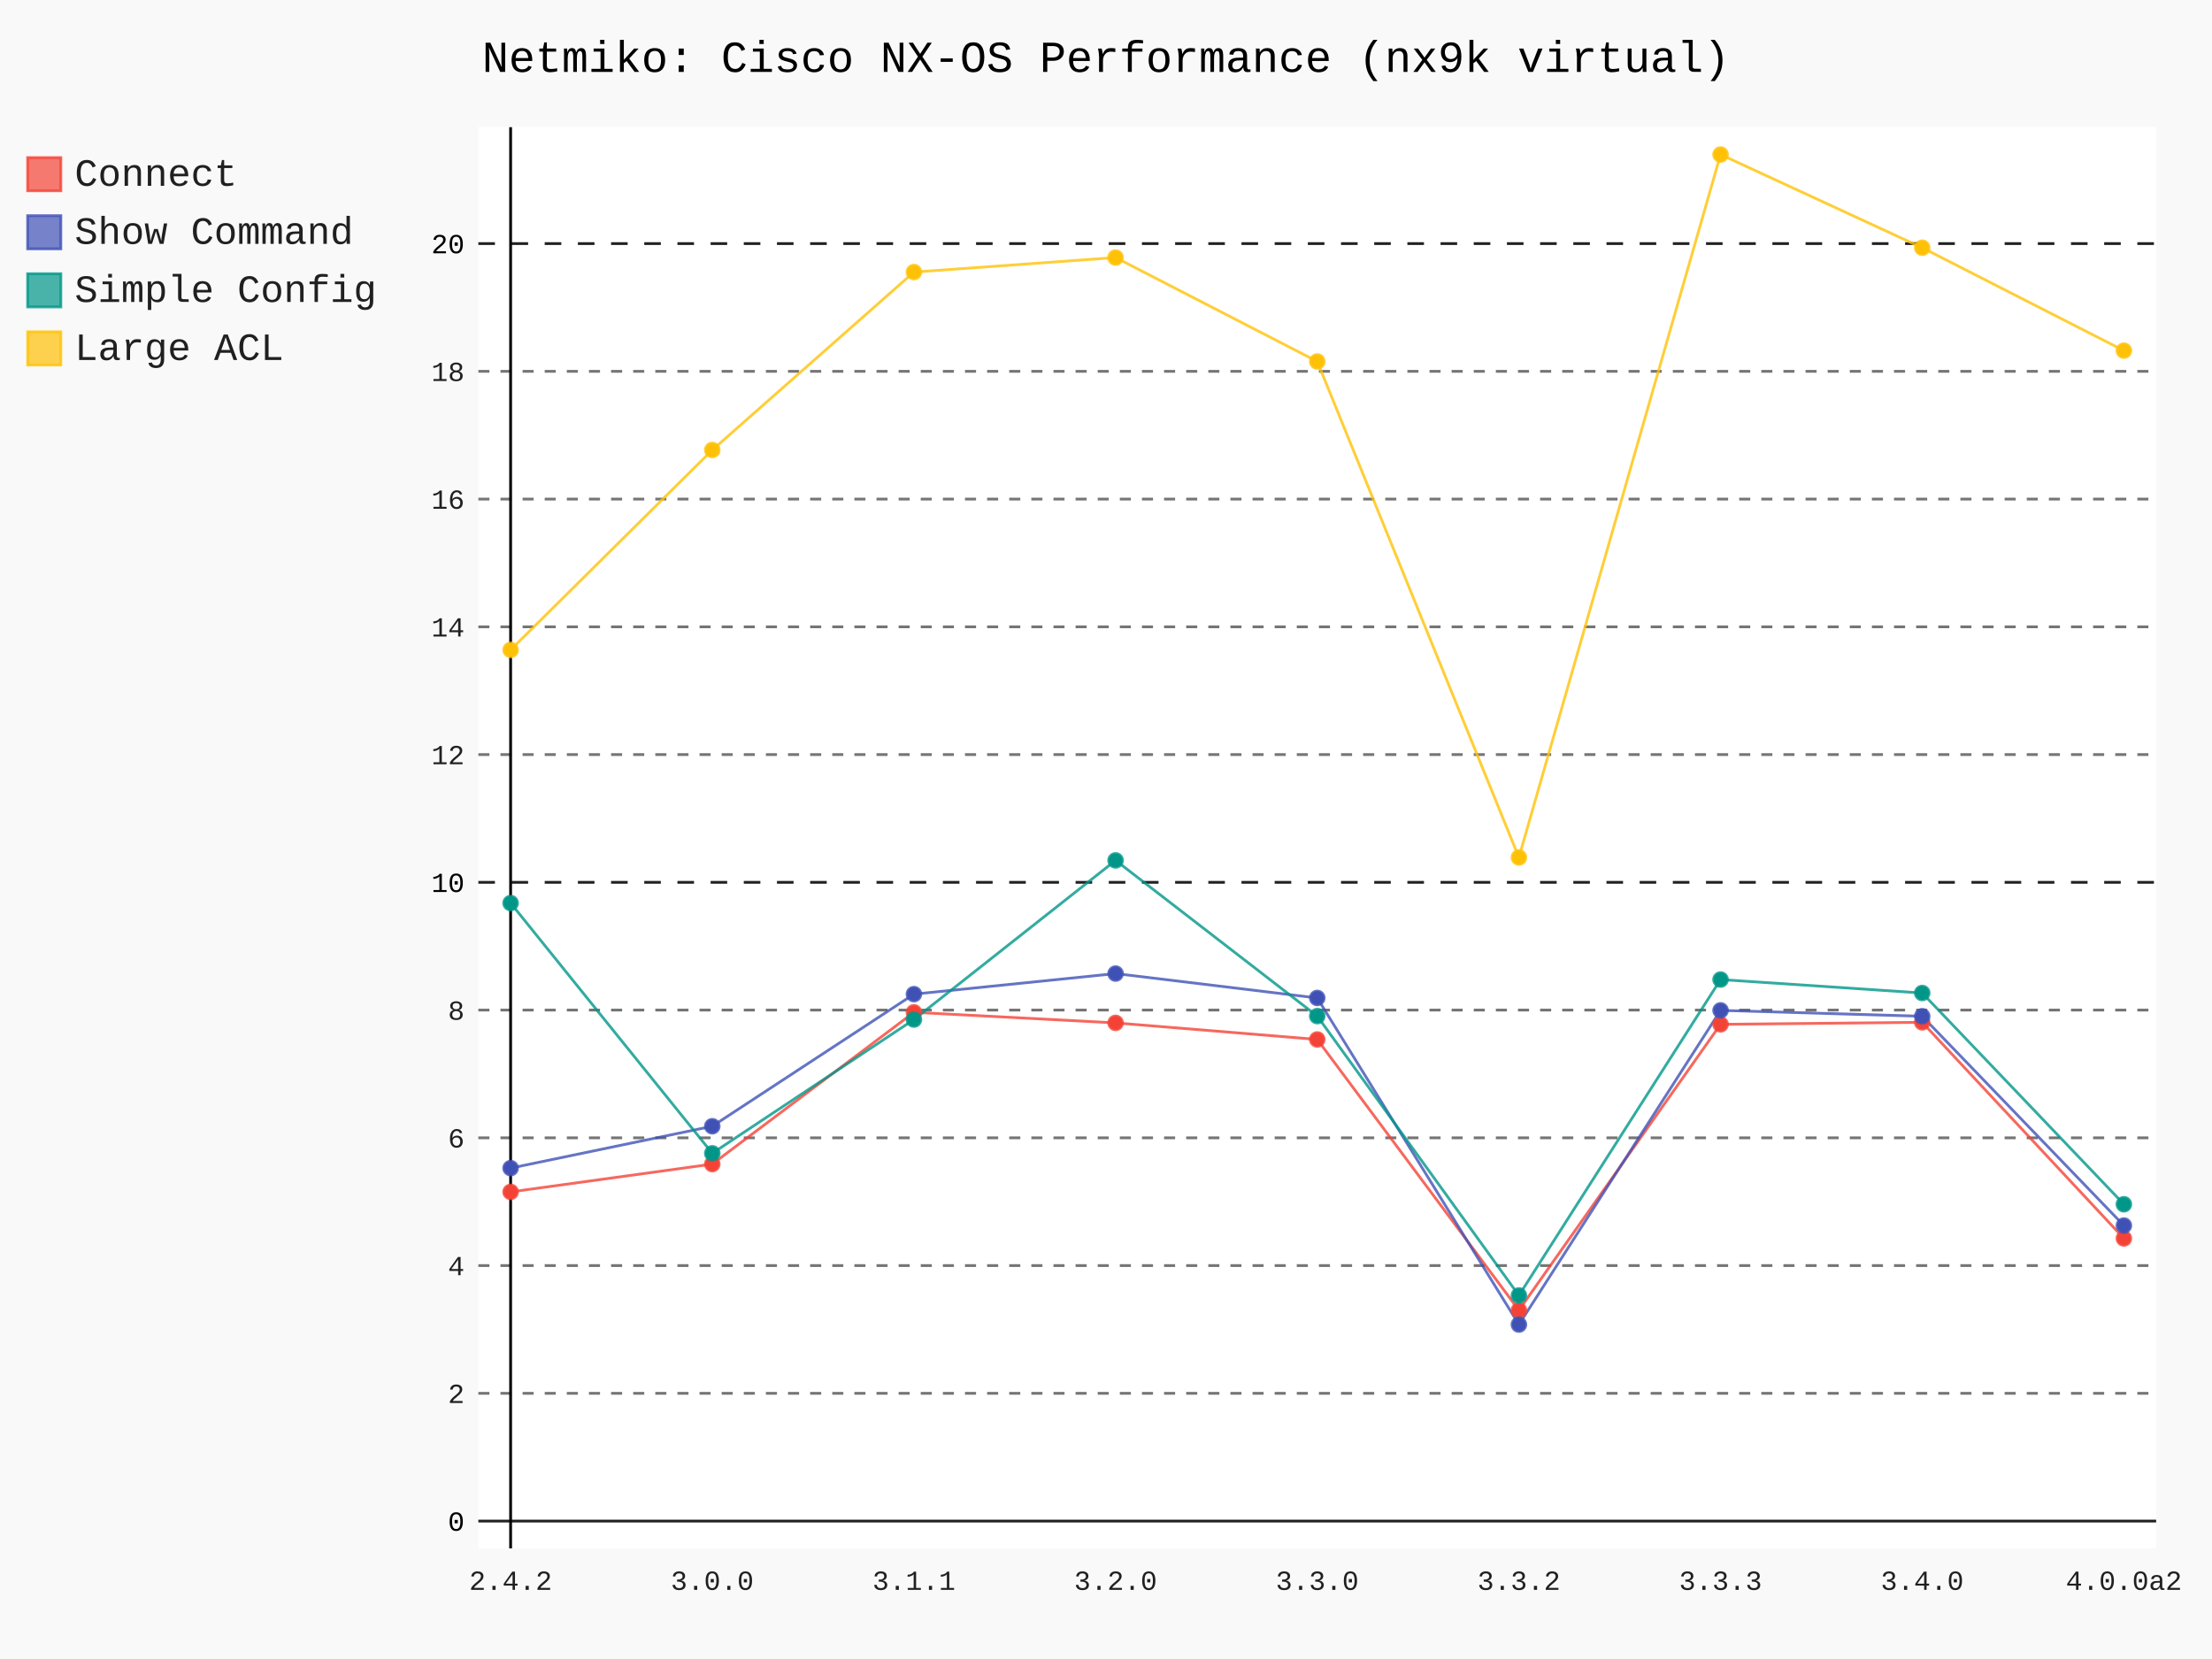
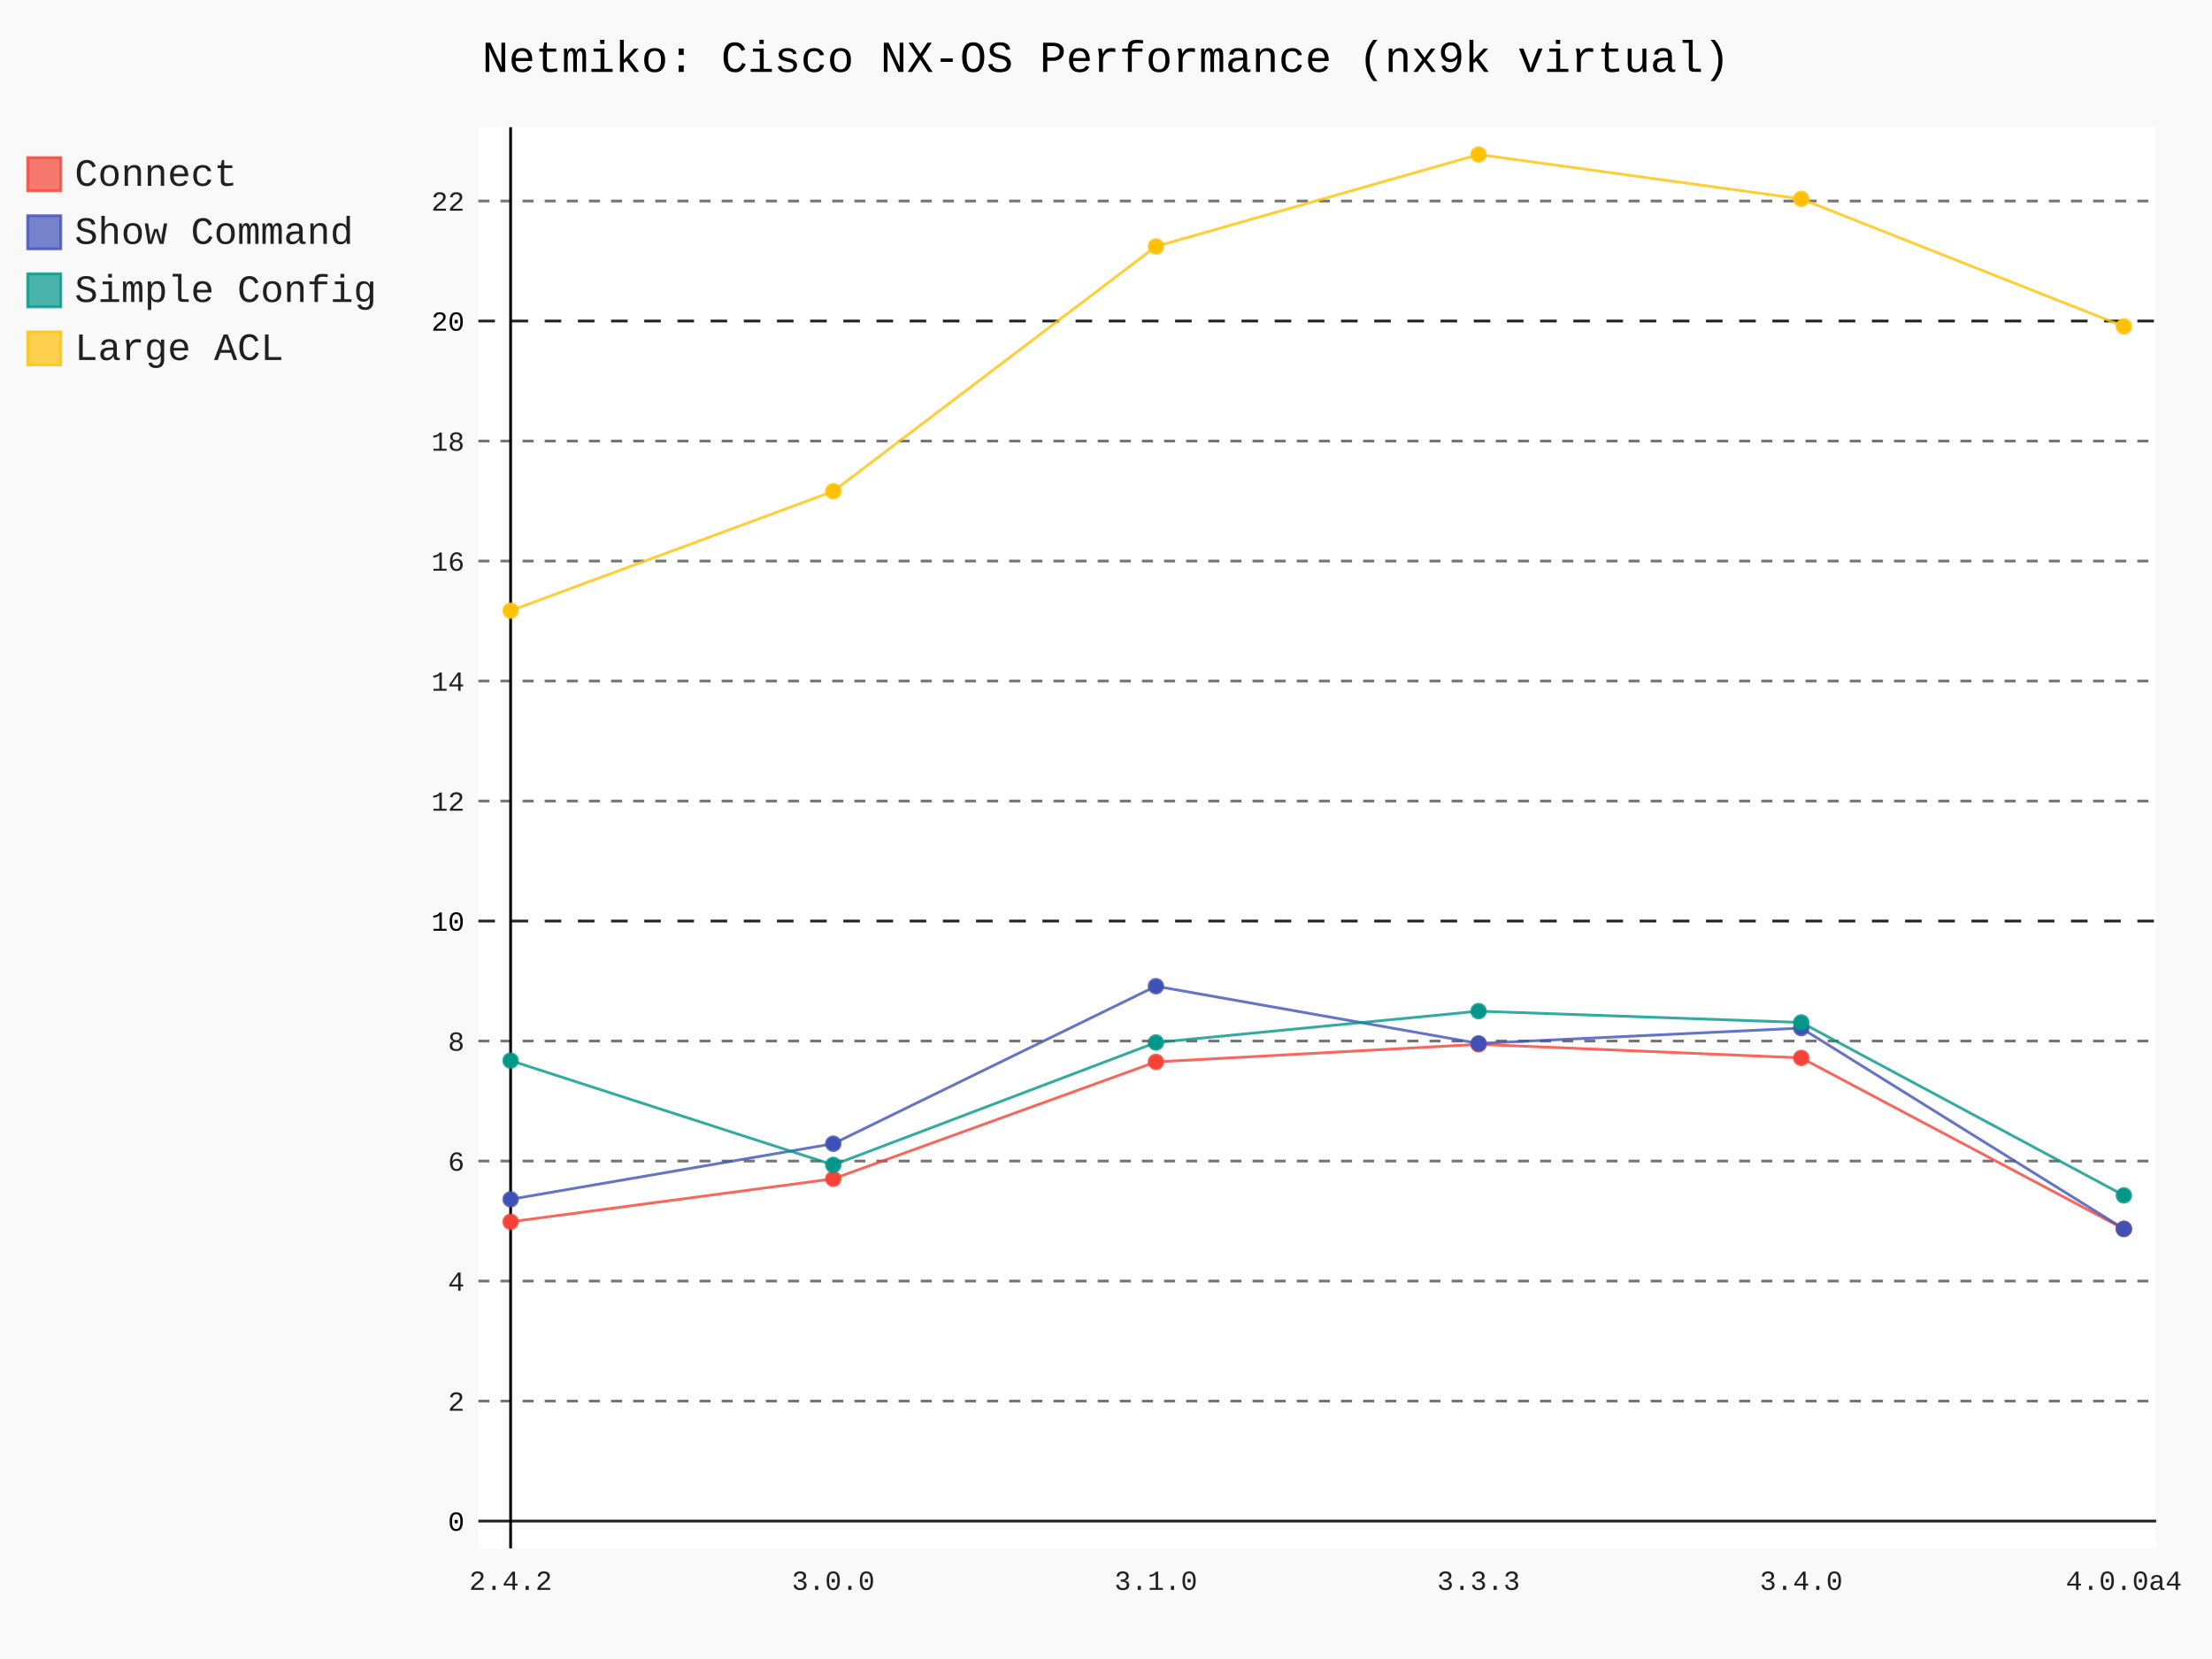
- <svg xmlns="http://www.w3.org/2000/svg" class="pygal-chart" id="chart-599f0dd5-e25a-4984-8b71-1cd9f41c0959" viewBox="0 0 800 600">
+ <svg xmlns="http://www.w3.org/2000/svg" class="pygal-chart" id="chart-b67fc868-f126-4748-8f4e-6e27c0814819" viewBox="0 0 800 600">
  <defs>
-     <style type="text/css">#chart-599f0dd5-e25a-4984-8b71-1cd9f41c0959{-webkit-user-select:none;-webkit-font-smoothing:antialiased;font-family:Consolas,"Liberation Mono",Menlo,Courier,monospace}#chart-599f0dd5-e25a-4984-8b71-1cd9f41c0959 .title{font-family:Consolas,"Liberation Mono",Menlo,Courier,monospace;font-size:16px}#chart-599f0dd5-e25a-4984-8b71-1cd9f41c0959 .legends .legend text{font-family:Consolas,"Liberation Mono",Menlo,Courier,monospace;font-size:14px}#chart-599f0dd5-e25a-4984-8b71-1cd9f41c0959 .axis text{font-family:Consolas,"Liberation Mono",Menlo,Courier,monospace;font-size:10px}#chart-599f0dd5-e25a-4984-8b71-1cd9f41c0959 .axis text.major{font-family:Consolas,"Liberation Mono",Menlo,Courier,monospace;font-size:10px}#chart-599f0dd5-e25a-4984-8b71-1cd9f41c0959 .text-overlay text.value{font-family:Consolas,"Liberation Mono",Menlo,Courier,monospace;font-size:16px}#chart-599f0dd5-e25a-4984-8b71-1cd9f41c0959 .text-overlay text.label{font-family:Consolas,"Liberation Mono",Menlo,Courier,monospace;font-size:10px}#chart-599f0dd5-e25a-4984-8b71-1cd9f41c0959 .tooltip{font-family:Consolas,"Liberation Mono",Menlo,Courier,monospace;font-size:14px}#chart-599f0dd5-e25a-4984-8b71-1cd9f41c0959 text.no_data{font-family:Consolas,"Liberation Mono",Menlo,Courier,monospace;font-size:64px}
- #chart-599f0dd5-e25a-4984-8b71-1cd9f41c0959{background-color:rgba(249,249,249,1)}#chart-599f0dd5-e25a-4984-8b71-1cd9f41c0959 path,#chart-599f0dd5-e25a-4984-8b71-1cd9f41c0959 line,#chart-599f0dd5-e25a-4984-8b71-1cd9f41c0959 rect,#chart-599f0dd5-e25a-4984-8b71-1cd9f41c0959 circle{-webkit-transition:150ms;-moz-transition:150ms;transition:150ms}#chart-599f0dd5-e25a-4984-8b71-1cd9f41c0959 .graph &gt; .background{fill:rgba(249,249,249,1)}#chart-599f0dd5-e25a-4984-8b71-1cd9f41c0959 .plot &gt; .background{fill:rgba(255,255,255,1)}#chart-599f0dd5-e25a-4984-8b71-1cd9f41c0959 .graph{fill:rgba(0,0,0,.87)}#chart-599f0dd5-e25a-4984-8b71-1cd9f41c0959 text.no_data{fill:rgba(0,0,0,1)}#chart-599f0dd5-e25a-4984-8b71-1cd9f41c0959 .title{fill:rgba(0,0,0,1)}#chart-599f0dd5-e25a-4984-8b71-1cd9f41c0959 .legends .legend text{fill:rgba(0,0,0,.87)}#chart-599f0dd5-e25a-4984-8b71-1cd9f41c0959 .legends .legend:hover text{fill:rgba(0,0,0,1)}#chart-599f0dd5-e25a-4984-8b71-1cd9f41c0959 .axis .line{stroke:rgba(0,0,0,1)}#chart-599f0dd5-e25a-4984-8b71-1cd9f41c0959 .axis .guide.line{stroke:rgba(0,0,0,.54)}#chart-599f0dd5-e25a-4984-8b71-1cd9f41c0959 .axis .major.line{stroke:rgba(0,0,0,.87)}#chart-599f0dd5-e25a-4984-8b71-1cd9f41c0959 .axis text.major{fill:rgba(0,0,0,1)}#chart-599f0dd5-e25a-4984-8b71-1cd9f41c0959 .axis.y .guides:hover .guide.line,#chart-599f0dd5-e25a-4984-8b71-1cd9f41c0959 .line-graph .axis.x .guides:hover .guide.line,#chart-599f0dd5-e25a-4984-8b71-1cd9f41c0959 .stackedline-graph .axis.x .guides:hover .guide.line,#chart-599f0dd5-e25a-4984-8b71-1cd9f41c0959 .xy-graph .axis.x .guides:hover .guide.line{stroke:rgba(0,0,0,1)}#chart-599f0dd5-e25a-4984-8b71-1cd9f41c0959 .axis .guides:hover text{fill:rgba(0,0,0,1)}#chart-599f0dd5-e25a-4984-8b71-1cd9f41c0959 .reactive{fill-opacity:.7;stroke-opacity:.8}#chart-599f0dd5-e25a-4984-8b71-1cd9f41c0959 .ci{stroke:rgba(0,0,0,.87)}#chart-599f0dd5-e25a-4984-8b71-1cd9f41c0959 .reactive.active,#chart-599f0dd5-e25a-4984-8b71-1cd9f41c0959 .active .reactive{fill-opacity:.8;stroke-opacity:.9;stroke-width:4}#chart-599f0dd5-e25a-4984-8b71-1cd9f41c0959 .ci .reactive.active{stroke-width:1.5}#chart-599f0dd5-e25a-4984-8b71-1cd9f41c0959 .series text{fill:rgba(0,0,0,1)}#chart-599f0dd5-e25a-4984-8b71-1cd9f41c0959 .tooltip rect{fill:rgba(255,255,255,1);stroke:rgba(0,0,0,1);-webkit-transition:opacity 150ms;-moz-transition:opacity 150ms;transition:opacity 150ms}#chart-599f0dd5-e25a-4984-8b71-1cd9f41c0959 .tooltip .label{fill:rgba(0,0,0,.87)}#chart-599f0dd5-e25a-4984-8b71-1cd9f41c0959 .tooltip .label{fill:rgba(0,0,0,.87)}#chart-599f0dd5-e25a-4984-8b71-1cd9f41c0959 .tooltip .legend{font-size:.8em;fill:rgba(0,0,0,.54)}#chart-599f0dd5-e25a-4984-8b71-1cd9f41c0959 .tooltip .x_label{font-size:.6em;fill:rgba(0,0,0,1)}#chart-599f0dd5-e25a-4984-8b71-1cd9f41c0959 .tooltip .xlink{font-size:.5em;text-decoration:underline}#chart-599f0dd5-e25a-4984-8b71-1cd9f41c0959 .tooltip .value{font-size:1.5em}#chart-599f0dd5-e25a-4984-8b71-1cd9f41c0959 .bound{font-size:.5em}#chart-599f0dd5-e25a-4984-8b71-1cd9f41c0959 .max-value{font-size:.75em;fill:rgba(0,0,0,.54)}#chart-599f0dd5-e25a-4984-8b71-1cd9f41c0959 .map-element{fill:rgba(255,255,255,1);stroke:rgba(0,0,0,.54) !important}#chart-599f0dd5-e25a-4984-8b71-1cd9f41c0959 .map-element .reactive{fill-opacity:inherit;stroke-opacity:inherit}#chart-599f0dd5-e25a-4984-8b71-1cd9f41c0959 .color-0,#chart-599f0dd5-e25a-4984-8b71-1cd9f41c0959 .color-0 a:visited{stroke:#F44336;fill:#F44336}#chart-599f0dd5-e25a-4984-8b71-1cd9f41c0959 .color-1,#chart-599f0dd5-e25a-4984-8b71-1cd9f41c0959 .color-1 a:visited{stroke:#3F51B5;fill:#3F51B5}#chart-599f0dd5-e25a-4984-8b71-1cd9f41c0959 .color-2,#chart-599f0dd5-e25a-4984-8b71-1cd9f41c0959 .color-2 a:visited{stroke:#009688;fill:#009688}#chart-599f0dd5-e25a-4984-8b71-1cd9f41c0959 .color-3,#chart-599f0dd5-e25a-4984-8b71-1cd9f41c0959 .color-3 a:visited{stroke:#FFC107;fill:#FFC107}#chart-599f0dd5-e25a-4984-8b71-1cd9f41c0959 .text-overlay .color-0 text{fill:black}#chart-599f0dd5-e25a-4984-8b71-1cd9f41c0959 .text-overlay .color-1 text{fill:black}#chart-599f0dd5-e25a-4984-8b71-1cd9f41c0959 .text-overlay .color-2 text{fill:black}#chart-599f0dd5-e25a-4984-8b71-1cd9f41c0959 .text-overlay .color-3 text{fill:black}
- #chart-599f0dd5-e25a-4984-8b71-1cd9f41c0959 text.no_data{text-anchor:middle}#chart-599f0dd5-e25a-4984-8b71-1cd9f41c0959 .guide.line{fill:none}#chart-599f0dd5-e25a-4984-8b71-1cd9f41c0959 .centered{text-anchor:middle}#chart-599f0dd5-e25a-4984-8b71-1cd9f41c0959 .title{text-anchor:middle}#chart-599f0dd5-e25a-4984-8b71-1cd9f41c0959 .legends .legend text{fill-opacity:1}#chart-599f0dd5-e25a-4984-8b71-1cd9f41c0959 .axis.x text{text-anchor:middle}#chart-599f0dd5-e25a-4984-8b71-1cd9f41c0959 .axis.x:not(.web) text[transform]{text-anchor:start}#chart-599f0dd5-e25a-4984-8b71-1cd9f41c0959 .axis.x:not(.web) text[transform].backwards{text-anchor:end}#chart-599f0dd5-e25a-4984-8b71-1cd9f41c0959 .axis.y text{text-anchor:end}#chart-599f0dd5-e25a-4984-8b71-1cd9f41c0959 .axis.y text[transform].backwards{text-anchor:start}#chart-599f0dd5-e25a-4984-8b71-1cd9f41c0959 .axis.y2 text{text-anchor:start}#chart-599f0dd5-e25a-4984-8b71-1cd9f41c0959 .axis.y2 text[transform].backwards{text-anchor:end}#chart-599f0dd5-e25a-4984-8b71-1cd9f41c0959 .axis .guide.line{stroke-dasharray:4,4}#chart-599f0dd5-e25a-4984-8b71-1cd9f41c0959 .axis .major.guide.line{stroke-dasharray:6,6}#chart-599f0dd5-e25a-4984-8b71-1cd9f41c0959 .horizontal .axis.y .guide.line,#chart-599f0dd5-e25a-4984-8b71-1cd9f41c0959 .horizontal .axis.y2 .guide.line,#chart-599f0dd5-e25a-4984-8b71-1cd9f41c0959 .vertical .axis.x .guide.line{opacity:0}#chart-599f0dd5-e25a-4984-8b71-1cd9f41c0959 .horizontal .axis.always_show .guide.line,#chart-599f0dd5-e25a-4984-8b71-1cd9f41c0959 .vertical .axis.always_show .guide.line{opacity:1 !important}#chart-599f0dd5-e25a-4984-8b71-1cd9f41c0959 .axis.y .guides:hover .guide.line,#chart-599f0dd5-e25a-4984-8b71-1cd9f41c0959 .axis.y2 .guides:hover .guide.line,#chart-599f0dd5-e25a-4984-8b71-1cd9f41c0959 .axis.x .guides:hover .guide.line{opacity:1}#chart-599f0dd5-e25a-4984-8b71-1cd9f41c0959 .axis .guides:hover text{opacity:1}#chart-599f0dd5-e25a-4984-8b71-1cd9f41c0959 .nofill{fill:none}#chart-599f0dd5-e25a-4984-8b71-1cd9f41c0959 .subtle-fill{fill-opacity:.2}#chart-599f0dd5-e25a-4984-8b71-1cd9f41c0959 .dot{stroke-width:1px;fill-opacity:1}#chart-599f0dd5-e25a-4984-8b71-1cd9f41c0959 .dot.active{stroke-width:5px}#chart-599f0dd5-e25a-4984-8b71-1cd9f41c0959 .dot.negative{fill:transparent}#chart-599f0dd5-e25a-4984-8b71-1cd9f41c0959 text,#chart-599f0dd5-e25a-4984-8b71-1cd9f41c0959 tspan{stroke:none !important}#chart-599f0dd5-e25a-4984-8b71-1cd9f41c0959 .series text.active{opacity:1}#chart-599f0dd5-e25a-4984-8b71-1cd9f41c0959 .tooltip rect{fill-opacity:.95;stroke-width:.5}#chart-599f0dd5-e25a-4984-8b71-1cd9f41c0959 .tooltip text{fill-opacity:1}#chart-599f0dd5-e25a-4984-8b71-1cd9f41c0959 .showable{visibility:hidden}#chart-599f0dd5-e25a-4984-8b71-1cd9f41c0959 .showable.shown{visibility:visible}#chart-599f0dd5-e25a-4984-8b71-1cd9f41c0959 .gauge-background{fill:rgba(229,229,229,1);stroke:none}#chart-599f0dd5-e25a-4984-8b71-1cd9f41c0959 .bg-lines{stroke:rgba(249,249,249,1);stroke-width:2px}</style>
+     <style type="text/css">#chart-b67fc868-f126-4748-8f4e-6e27c0814819{-webkit-user-select:none;-webkit-font-smoothing:antialiased;font-family:Consolas,"Liberation Mono",Menlo,Courier,monospace}#chart-b67fc868-f126-4748-8f4e-6e27c0814819 .title{font-family:Consolas,"Liberation Mono",Menlo,Courier,monospace;font-size:16px}#chart-b67fc868-f126-4748-8f4e-6e27c0814819 .legends .legend text{font-family:Consolas,"Liberation Mono",Menlo,Courier,monospace;font-size:14px}#chart-b67fc868-f126-4748-8f4e-6e27c0814819 .axis text{font-family:Consolas,"Liberation Mono",Menlo,Courier,monospace;font-size:10px}#chart-b67fc868-f126-4748-8f4e-6e27c0814819 .axis text.major{font-family:Consolas,"Liberation Mono",Menlo,Courier,monospace;font-size:10px}#chart-b67fc868-f126-4748-8f4e-6e27c0814819 .text-overlay text.value{font-family:Consolas,"Liberation Mono",Menlo,Courier,monospace;font-size:16px}#chart-b67fc868-f126-4748-8f4e-6e27c0814819 .text-overlay text.label{font-family:Consolas,"Liberation Mono",Menlo,Courier,monospace;font-size:10px}#chart-b67fc868-f126-4748-8f4e-6e27c0814819 .tooltip{font-family:Consolas,"Liberation Mono",Menlo,Courier,monospace;font-size:14px}#chart-b67fc868-f126-4748-8f4e-6e27c0814819 text.no_data{font-family:Consolas,"Liberation Mono",Menlo,Courier,monospace;font-size:64px}
+ #chart-b67fc868-f126-4748-8f4e-6e27c0814819{background-color:rgba(249,249,249,1)}#chart-b67fc868-f126-4748-8f4e-6e27c0814819 path,#chart-b67fc868-f126-4748-8f4e-6e27c0814819 line,#chart-b67fc868-f126-4748-8f4e-6e27c0814819 rect,#chart-b67fc868-f126-4748-8f4e-6e27c0814819 circle{-webkit-transition:150ms;-moz-transition:150ms;transition:150ms}#chart-b67fc868-f126-4748-8f4e-6e27c0814819 .graph &gt; .background{fill:rgba(249,249,249,1)}#chart-b67fc868-f126-4748-8f4e-6e27c0814819 .plot &gt; .background{fill:rgba(255,255,255,1)}#chart-b67fc868-f126-4748-8f4e-6e27c0814819 .graph{fill:rgba(0,0,0,.87)}#chart-b67fc868-f126-4748-8f4e-6e27c0814819 text.no_data{fill:rgba(0,0,0,1)}#chart-b67fc868-f126-4748-8f4e-6e27c0814819 .title{fill:rgba(0,0,0,1)}#chart-b67fc868-f126-4748-8f4e-6e27c0814819 .legends .legend text{fill:rgba(0,0,0,.87)}#chart-b67fc868-f126-4748-8f4e-6e27c0814819 .legends .legend:hover text{fill:rgba(0,0,0,1)}#chart-b67fc868-f126-4748-8f4e-6e27c0814819 .axis .line{stroke:rgba(0,0,0,1)}#chart-b67fc868-f126-4748-8f4e-6e27c0814819 .axis .guide.line{stroke:rgba(0,0,0,.54)}#chart-b67fc868-f126-4748-8f4e-6e27c0814819 .axis .major.line{stroke:rgba(0,0,0,.87)}#chart-b67fc868-f126-4748-8f4e-6e27c0814819 .axis text.major{fill:rgba(0,0,0,1)}#chart-b67fc868-f126-4748-8f4e-6e27c0814819 .axis.y .guides:hover .guide.line,#chart-b67fc868-f126-4748-8f4e-6e27c0814819 .line-graph .axis.x .guides:hover .guide.line,#chart-b67fc868-f126-4748-8f4e-6e27c0814819 .stackedline-graph .axis.x .guides:hover .guide.line,#chart-b67fc868-f126-4748-8f4e-6e27c0814819 .xy-graph .axis.x .guides:hover .guide.line{stroke:rgba(0,0,0,1)}#chart-b67fc868-f126-4748-8f4e-6e27c0814819 .axis .guides:hover text{fill:rgba(0,0,0,1)}#chart-b67fc868-f126-4748-8f4e-6e27c0814819 .reactive{fill-opacity:.7;stroke-opacity:.8}#chart-b67fc868-f126-4748-8f4e-6e27c0814819 .ci{stroke:rgba(0,0,0,.87)}#chart-b67fc868-f126-4748-8f4e-6e27c0814819 .reactive.active,#chart-b67fc868-f126-4748-8f4e-6e27c0814819 .active .reactive{fill-opacity:.8;stroke-opacity:.9;stroke-width:4}#chart-b67fc868-f126-4748-8f4e-6e27c0814819 .ci .reactive.active{stroke-width:1.5}#chart-b67fc868-f126-4748-8f4e-6e27c0814819 .series text{fill:rgba(0,0,0,1)}#chart-b67fc868-f126-4748-8f4e-6e27c0814819 .tooltip rect{fill:rgba(255,255,255,1);stroke:rgba(0,0,0,1);-webkit-transition:opacity 150ms;-moz-transition:opacity 150ms;transition:opacity 150ms}#chart-b67fc868-f126-4748-8f4e-6e27c0814819 .tooltip .label{fill:rgba(0,0,0,.87)}#chart-b67fc868-f126-4748-8f4e-6e27c0814819 .tooltip .label{fill:rgba(0,0,0,.87)}#chart-b67fc868-f126-4748-8f4e-6e27c0814819 .tooltip .legend{font-size:.8em;fill:rgba(0,0,0,.54)}#chart-b67fc868-f126-4748-8f4e-6e27c0814819 .tooltip .x_label{font-size:.6em;fill:rgba(0,0,0,1)}#chart-b67fc868-f126-4748-8f4e-6e27c0814819 .tooltip .xlink{font-size:.5em;text-decoration:underline}#chart-b67fc868-f126-4748-8f4e-6e27c0814819 .tooltip .value{font-size:1.5em}#chart-b67fc868-f126-4748-8f4e-6e27c0814819 .bound{font-size:.5em}#chart-b67fc868-f126-4748-8f4e-6e27c0814819 .max-value{font-size:.75em;fill:rgba(0,0,0,.54)}#chart-b67fc868-f126-4748-8f4e-6e27c0814819 .map-element{fill:rgba(255,255,255,1);stroke:rgba(0,0,0,.54) !important}#chart-b67fc868-f126-4748-8f4e-6e27c0814819 .map-element .reactive{fill-opacity:inherit;stroke-opacity:inherit}#chart-b67fc868-f126-4748-8f4e-6e27c0814819 .color-0,#chart-b67fc868-f126-4748-8f4e-6e27c0814819 .color-0 a:visited{stroke:#F44336;fill:#F44336}#chart-b67fc868-f126-4748-8f4e-6e27c0814819 .color-1,#chart-b67fc868-f126-4748-8f4e-6e27c0814819 .color-1 a:visited{stroke:#3F51B5;fill:#3F51B5}#chart-b67fc868-f126-4748-8f4e-6e27c0814819 .color-2,#chart-b67fc868-f126-4748-8f4e-6e27c0814819 .color-2 a:visited{stroke:#009688;fill:#009688}#chart-b67fc868-f126-4748-8f4e-6e27c0814819 .color-3,#chart-b67fc868-f126-4748-8f4e-6e27c0814819 .color-3 a:visited{stroke:#FFC107;fill:#FFC107}#chart-b67fc868-f126-4748-8f4e-6e27c0814819 .text-overlay .color-0 text{fill:black}#chart-b67fc868-f126-4748-8f4e-6e27c0814819 .text-overlay .color-1 text{fill:black}#chart-b67fc868-f126-4748-8f4e-6e27c0814819 .text-overlay .color-2 text{fill:black}#chart-b67fc868-f126-4748-8f4e-6e27c0814819 .text-overlay .color-3 text{fill:black}
+ #chart-b67fc868-f126-4748-8f4e-6e27c0814819 text.no_data{text-anchor:middle}#chart-b67fc868-f126-4748-8f4e-6e27c0814819 .guide.line{fill:none}#chart-b67fc868-f126-4748-8f4e-6e27c0814819 .centered{text-anchor:middle}#chart-b67fc868-f126-4748-8f4e-6e27c0814819 .title{text-anchor:middle}#chart-b67fc868-f126-4748-8f4e-6e27c0814819 .legends .legend text{fill-opacity:1}#chart-b67fc868-f126-4748-8f4e-6e27c0814819 .axis.x text{text-anchor:middle}#chart-b67fc868-f126-4748-8f4e-6e27c0814819 .axis.x:not(.web) text[transform]{text-anchor:start}#chart-b67fc868-f126-4748-8f4e-6e27c0814819 .axis.x:not(.web) text[transform].backwards{text-anchor:end}#chart-b67fc868-f126-4748-8f4e-6e27c0814819 .axis.y text{text-anchor:end}#chart-b67fc868-f126-4748-8f4e-6e27c0814819 .axis.y text[transform].backwards{text-anchor:start}#chart-b67fc868-f126-4748-8f4e-6e27c0814819 .axis.y2 text{text-anchor:start}#chart-b67fc868-f126-4748-8f4e-6e27c0814819 .axis.y2 text[transform].backwards{text-anchor:end}#chart-b67fc868-f126-4748-8f4e-6e27c0814819 .axis .guide.line{stroke-dasharray:4,4}#chart-b67fc868-f126-4748-8f4e-6e27c0814819 .axis .major.guide.line{stroke-dasharray:6,6}#chart-b67fc868-f126-4748-8f4e-6e27c0814819 .horizontal .axis.y .guide.line,#chart-b67fc868-f126-4748-8f4e-6e27c0814819 .horizontal .axis.y2 .guide.line,#chart-b67fc868-f126-4748-8f4e-6e27c0814819 .vertical .axis.x .guide.line{opacity:0}#chart-b67fc868-f126-4748-8f4e-6e27c0814819 .horizontal .axis.always_show .guide.line,#chart-b67fc868-f126-4748-8f4e-6e27c0814819 .vertical .axis.always_show .guide.line{opacity:1 !important}#chart-b67fc868-f126-4748-8f4e-6e27c0814819 .axis.y .guides:hover .guide.line,#chart-b67fc868-f126-4748-8f4e-6e27c0814819 .axis.y2 .guides:hover .guide.line,#chart-b67fc868-f126-4748-8f4e-6e27c0814819 .axis.x .guides:hover .guide.line{opacity:1}#chart-b67fc868-f126-4748-8f4e-6e27c0814819 .axis .guides:hover text{opacity:1}#chart-b67fc868-f126-4748-8f4e-6e27c0814819 .nofill{fill:none}#chart-b67fc868-f126-4748-8f4e-6e27c0814819 .subtle-fill{fill-opacity:.2}#chart-b67fc868-f126-4748-8f4e-6e27c0814819 .dot{stroke-width:1px;fill-opacity:1}#chart-b67fc868-f126-4748-8f4e-6e27c0814819 .dot.active{stroke-width:5px}#chart-b67fc868-f126-4748-8f4e-6e27c0814819 .dot.negative{fill:transparent}#chart-b67fc868-f126-4748-8f4e-6e27c0814819 text,#chart-b67fc868-f126-4748-8f4e-6e27c0814819 tspan{stroke:none !important}#chart-b67fc868-f126-4748-8f4e-6e27c0814819 .series text.active{opacity:1}#chart-b67fc868-f126-4748-8f4e-6e27c0814819 .tooltip rect{fill-opacity:.95;stroke-width:.5}#chart-b67fc868-f126-4748-8f4e-6e27c0814819 .tooltip text{fill-opacity:1}#chart-b67fc868-f126-4748-8f4e-6e27c0814819 .showable{visibility:hidden}#chart-b67fc868-f126-4748-8f4e-6e27c0814819 .showable.shown{visibility:visible}#chart-b67fc868-f126-4748-8f4e-6e27c0814819 .gauge-background{fill:rgba(229,229,229,1);stroke:none}#chart-b67fc868-f126-4748-8f4e-6e27c0814819 .bg-lines{stroke:rgba(249,249,249,1);stroke-width:2px}</style>
  </defs>
  <g class="graph line-graph vertical">
    <rect class="background" height="600" width="800" x="0" y="0" />
    <g class="plot" transform="translate(173, 46)">
      <rect class="background" height="514" width="606.8" x="0" y="0" />
      <g class="axis y always_show">
        <g class="guides">
          <path class="axis major line" d="M0 504.115 h606.8" />
          <text class="major" x="-5" y="507.615">0</text>
        </g>
        <g class="guides">
-           <path class="guide line" d="M0 457.914 h606.8" />
-           <text class="" x="-5" y="461.414">2</text>
-         </g>
-         <g class="guides">
-           <path class="guide line" d="M0 411.712 h606.8" />
-           <text class="" x="-5" y="415.212">4</text>
-         </g>
-         <g class="guides">
-           <path class="guide line" d="M0 365.51 h606.8" />
-           <text class="" x="-5" y="369.01">6</text>
-         </g>
-         <g class="guides">
-           <path class="guide line" d="M0 319.308 h606.8" />
-           <text class="" x="-5" y="322.808">8</text>
-         </g>
-         <g class="guides">
-           <path class="major guide line" d="M0 273.106 h606.8" />
-           <text class="major" x="-5" y="276.606">10</text>
-         </g>
-         <g class="guides">
-           <path class="guide line" d="M0 226.905 h606.8" />
-           <text class="" x="-5" y="230.405">12</text>
-         </g>
-         <g class="guides">
-           <path class="guide line" d="M0 180.703 h606.8" />
-           <text class="" x="-5" y="184.203">14</text>
-         </g>
-         <g class="guides">
-           <path class="guide line" d="M0 134.501 h606.8" />
-           <text class="" x="-5" y="138.001">16</text>
-         </g>
-         <g class="guides">
-           <path class="guide line" d="M0 88.299 h606.8" />
-           <text class="" x="-5" y="91.799">18</text>
-         </g>
-         <g class="guides">
-           <path class="major guide line" d="M0 42.098 h606.8" />
-           <text class="major" x="-5" y="45.598">20</text>
+           <path class="guide line" d="M0 460.714 h606.8" />
+           <text class="" x="-5" y="464.214">2</text>
+         </g>
+         <g class="guides">
+           <path class="guide line" d="M0 417.313 h606.8" />
+           <text class="" x="-5" y="420.813">4</text>
+         </g>
+         <g class="guides">
+           <path class="guide line" d="M0 373.912 h606.8" />
+           <text class="" x="-5" y="377.412">6</text>
+         </g>
+         <g class="guides">
+           <path class="guide line" d="M0 330.511 h606.8" />
+           <text class="" x="-5" y="334.011">8</text>
+         </g>
+         <g class="guides">
+           <path class="major guide line" d="M0 287.11 h606.8" />
+           <text class="major" x="-5" y="290.61">10</text>
+         </g>
+         <g class="guides">
+           <path class="guide line" d="M0 243.709 h606.8" />
+           <text class="" x="-5" y="247.209">12</text>
+         </g>
+         <g class="guides">
+           <path class="guide line" d="M0 200.308 h606.8" />
+           <text class="" x="-5" y="203.808">14</text>
+         </g>
+         <g class="guides">
+           <path class="guide line" d="M0 156.907 h606.8" />
+           <text class="" x="-5" y="160.407">16</text>
+         </g>
+         <g class="guides">
+           <path class="guide line" d="M0 113.506 h606.8" />
+           <text class="" x="-5" y="117.006">18</text>
+         </g>
+         <g class="guides">
+           <path class="major guide line" d="M0 70.105 h606.8" />
+           <text class="major" x="-5" y="73.605">20</text>
+         </g>
+         <g class="guides">
+           <path class="guide line" d="M0 26.704 h606.8" />
+           <text class="" x="-5" y="30.204">22</text>
        </g>
      </g>
      <g class="axis x">
        <g class="guides">
          <path class="line" d="M11.669 0 v514" />
          <text class="" x="11.669" y="529.0">2.4.2</text>
        </g>
        <g class="guides">
-           <path class="guide line" d="M84.602 0 v514" />
-           <text class="" x="84.602" y="529.0">3.0.0</text>
-         </g>
-         <g class="guides">
-           <path class="guide line" d="M157.535 0 v514" />
-           <text class="" x="157.535" y="529.0">3.1.1</text>
-         </g>
-         <g class="guides">
-           <path class="guide line" d="M230.467 0 v514" />
-           <text class="" x="230.467" y="529.0">3.2.0</text>
-         </g>
-         <g class="guides">
-           <path class="guide line" d="M303.4 0 v514" />
-           <text class="" x="303.4" y="529.0">3.3.0</text>
-         </g>
-         <g class="guides">
-           <path class="guide line" d="M376.333 0 v514" />
-           <text class="" x="376.333" y="529.0">3.3.2</text>
-         </g>
-         <g class="guides">
-           <path class="guide line" d="M449.265 0 v514" />
-           <text class="" x="449.265" y="529.0">3.3.3</text>
-         </g>
-         <g class="guides">
-           <path class="guide line" d="M522.198 0 v514" />
-           <text class="" x="522.198" y="529.0">3.4.0</text>
+           <path class="guide line" d="M128.362 0 v514" />
+           <text class="" x="128.362" y="529.0">3.0.0</text>
+         </g>
+         <g class="guides">
+           <path class="guide line" d="M245.054 0 v514" />
+           <text class="" x="245.054" y="529.0">3.1.0</text>
+         </g>
+         <g class="guides">
+           <path class="guide line" d="M361.746 0 v514" />
+           <text class="" x="361.746" y="529.0">3.3.3</text>
+         </g>
+         <g class="guides">
+           <path class="guide line" d="M478.438 0 v514" />
+           <text class="" x="478.438" y="529.0">3.4.0</text>
        </g>
        <g class="guides">
          <path class="guide line" d="M595.131 0 v514" />
-           <text class="" x="595.131" y="529.0">4.0.0a2</text>
+           <text class="" x="595.131" y="529.0">4.0.0a4</text>
        </g>
      </g>
      <g class="series serie-0 color-0">
-         <path class="line reactive nofill" d="M11.669 385.07 L84.602 375.006 157.535 320.121 230.467 323.94 303.4 329.932 376.333 427.859 449.265 324.463 522.198 323.736 595.131 401.887" />
+         <path class="line reactive nofill" d="M11.669 395.879 L128.362 380.336 245.054 338.051 361.746 331.691 478.438 336.604 595.131 398.452" />
      </g>
      <g class="series serie-1 color-1">
-         <path class="line reactive nofill" d="M11.669 376.467 L84.602 361.321 157.535 313.542 230.467 306.106 303.4 314.926 376.333 433.047 449.265 319.418 522.198 321.547 595.131 397.239" />
+         <path class="line reactive nofill" d="M11.669 387.741 L128.362 367.637 245.054 310.674 361.746 331.373 478.438 325.821 595.131 398.449" />
      </g>
      <g class="series serie-2 color-2">
-         <path class="line reactive nofill" d="M11.669 280.602 L84.602 371.109 157.535 322.731 230.467 265.172 303.4 321.488 376.333 422.519 449.265 308.271 522.198 313.137 595.131 389.539" />
+         <path class="line reactive nofill" d="M11.669 337.582 L128.362 375.318 245.054 331.039 361.746 319.703 478.438 323.797 595.131 386.337" />
      </g>
      <g class="series serie-3 color-3">
-         <path class="line reactive nofill" d="M11.669 189.048 L84.602 116.746 157.535 52.395 230.467 47.143 303.4 84.731 376.333 264.109 449.265 9.885 522.198 43.591 595.131 80.807" />
+         <path class="line reactive nofill" d="M11.669 174.859 L128.362 131.674 245.054 43.131 361.746 9.885 478.438 25.947 595.131 72.055" />
      </g>
    </g>
    <g class="titles">
      <text class="title plot_title" x="400.0" y="26">Netmiko: Cisco NX-OS Performance (nx9k virtual)</text>
    </g>
    <g class="plot overlay" transform="translate(173, 46)">
      <g class="series serie-0 color-0">
        <g class="dots">
-           <circle class="dot reactive tooltip-trigger" cx="11.669" cy="385.07" r="2.5" />
-         </g>
-         <g class="dots">
-           <circle class="dot reactive tooltip-trigger" cx="84.602" cy="375.006" r="2.5" />
-         </g>
-         <g class="dots">
-           <circle class="dot reactive tooltip-trigger" cx="157.535" cy="320.121" r="2.5" />
-         </g>
-         <g class="dots">
-           <circle class="dot reactive tooltip-trigger" cx="230.467" cy="323.94" r="2.5" />
-         </g>
-         <g class="dots">
-           <circle class="dot reactive tooltip-trigger" cx="303.4" cy="329.932" r="2.5" />
-         </g>
-         <g class="dots">
-           <circle class="dot reactive tooltip-trigger" cx="376.333" cy="427.859" r="2.5" />
-         </g>
-         <g class="dots">
-           <circle class="dot reactive tooltip-trigger" cx="449.265" cy="324.463" r="2.5" />
-         </g>
-         <g class="dots">
-           <circle class="dot reactive tooltip-trigger" cx="522.198" cy="323.736" r="2.5" />
-         </g>
-         <g class="dots">
-           <circle class="dot reactive tooltip-trigger" cx="595.131" cy="401.887" r="2.5" />
+           <circle class="dot reactive tooltip-trigger" cx="11.669" cy="395.879" r="2.5" />
+         </g>
+         <g class="dots">
+           <circle class="dot reactive tooltip-trigger" cx="128.362" cy="380.336" r="2.5" />
+         </g>
+         <g class="dots">
+           <circle class="dot reactive tooltip-trigger" cx="245.054" cy="338.051" r="2.5" />
+         </g>
+         <g class="dots">
+           <circle class="dot reactive tooltip-trigger" cx="361.746" cy="331.691" r="2.5" />
+         </g>
+         <g class="dots">
+           <circle class="dot reactive tooltip-trigger" cx="478.438" cy="336.604" r="2.5" />
+         </g>
+         <g class="dots">
+           <circle class="dot reactive tooltip-trigger" cx="595.131" cy="398.452" r="2.5" />
        </g>
      </g>
      <g class="series serie-1 color-1">
        <g class="dots">
-           <circle class="dot reactive tooltip-trigger" cx="11.669" cy="376.467" r="2.5" />
-         </g>
-         <g class="dots">
-           <circle class="dot reactive tooltip-trigger" cx="84.602" cy="361.321" r="2.5" />
-         </g>
-         <g class="dots">
-           <circle class="dot reactive tooltip-trigger" cx="157.535" cy="313.542" r="2.5" />
-         </g>
-         <g class="dots">
-           <circle class="dot reactive tooltip-trigger" cx="230.467" cy="306.106" r="2.5" />
-         </g>
-         <g class="dots">
-           <circle class="dot reactive tooltip-trigger" cx="303.4" cy="314.926" r="2.5" />
-         </g>
-         <g class="dots">
-           <circle class="dot reactive tooltip-trigger" cx="376.333" cy="433.047" r="2.5" />
-         </g>
-         <g class="dots">
-           <circle class="dot reactive tooltip-trigger" cx="449.265" cy="319.418" r="2.5" />
-         </g>
-         <g class="dots">
-           <circle class="dot reactive tooltip-trigger" cx="522.198" cy="321.547" r="2.5" />
-         </g>
-         <g class="dots">
-           <circle class="dot reactive tooltip-trigger" cx="595.131" cy="397.239" r="2.5" />
+           <circle class="dot reactive tooltip-trigger" cx="11.669" cy="387.741" r="2.5" />
+         </g>
+         <g class="dots">
+           <circle class="dot reactive tooltip-trigger" cx="128.362" cy="367.637" r="2.5" />
+         </g>
+         <g class="dots">
+           <circle class="dot reactive tooltip-trigger" cx="245.054" cy="310.674" r="2.5" />
+         </g>
+         <g class="dots">
+           <circle class="dot reactive tooltip-trigger" cx="361.746" cy="331.374" r="2.5" />
+         </g>
+         <g class="dots">
+           <circle class="dot reactive tooltip-trigger" cx="478.438" cy="325.821" r="2.5" />
+         </g>
+         <g class="dots">
+           <circle class="dot reactive tooltip-trigger" cx="595.131" cy="398.449" r="2.5" />
        </g>
      </g>
      <g class="series serie-2 color-2">
        <g class="dots">
-           <circle class="dot reactive tooltip-trigger" cx="11.669" cy="280.602" r="2.5" />
-         </g>
-         <g class="dots">
-           <circle class="dot reactive tooltip-trigger" cx="84.602" cy="371.109" r="2.5" />
-         </g>
-         <g class="dots">
-           <circle class="dot reactive tooltip-trigger" cx="157.535" cy="322.731" r="2.5" />
-         </g>
-         <g class="dots">
-           <circle class="dot reactive tooltip-trigger" cx="230.467" cy="265.172" r="2.5" />
-         </g>
-         <g class="dots">
-           <circle class="dot reactive tooltip-trigger" cx="303.4" cy="321.488" r="2.5" />
-         </g>
-         <g class="dots">
-           <circle class="dot reactive tooltip-trigger" cx="376.333" cy="422.519" r="2.5" />
-         </g>
-         <g class="dots">
-           <circle class="dot reactive tooltip-trigger" cx="449.265" cy="308.271" r="2.5" />
-         </g>
-         <g class="dots">
-           <circle class="dot reactive tooltip-trigger" cx="522.198" cy="313.137" r="2.5" />
-         </g>
-         <g class="dots">
-           <circle class="dot reactive tooltip-trigger" cx="595.131" cy="389.539" r="2.5" />
+           <circle class="dot reactive tooltip-trigger" cx="11.669" cy="337.582" r="2.5" />
+         </g>
+         <g class="dots">
+           <circle class="dot reactive tooltip-trigger" cx="128.362" cy="375.318" r="2.5" />
+         </g>
+         <g class="dots">
+           <circle class="dot reactive tooltip-trigger" cx="245.054" cy="331.039" r="2.5" />
+         </g>
+         <g class="dots">
+           <circle class="dot reactive tooltip-trigger" cx="361.746" cy="319.703" r="2.5" />
+         </g>
+         <g class="dots">
+           <circle class="dot reactive tooltip-trigger" cx="478.438" cy="323.797" r="2.5" />
+         </g>
+         <g class="dots">
+           <circle class="dot reactive tooltip-trigger" cx="595.131" cy="386.337" r="2.5" />
        </g>
      </g>
      <g class="series serie-3 color-3">
        <g class="dots">
-           <circle class="dot reactive tooltip-trigger" cx="11.669" cy="189.048" r="2.5" />
-         </g>
-         <g class="dots">
-           <circle class="dot reactive tooltip-trigger" cx="84.602" cy="116.746" r="2.5" />
-         </g>
-         <g class="dots">
-           <circle class="dot reactive tooltip-trigger" cx="157.535" cy="52.395" r="2.5" />
-         </g>
-         <g class="dots">
-           <circle class="dot reactive tooltip-trigger" cx="230.467" cy="47.143" r="2.5" />
-         </g>
-         <g class="dots">
-           <circle class="dot reactive tooltip-trigger" cx="303.4" cy="84.731" r="2.5" />
-         </g>
-         <g class="dots">
-           <circle class="dot reactive tooltip-trigger" cx="376.333" cy="264.109" r="2.5" />
-         </g>
-         <g class="dots">
-           <circle class="dot reactive tooltip-trigger" cx="449.265" cy="9.885" r="2.5" />
-         </g>
-         <g class="dots">
-           <circle class="dot reactive tooltip-trigger" cx="522.198" cy="43.591" r="2.5" />
-         </g>
-         <g class="dots">
-           <circle class="dot reactive tooltip-trigger" cx="595.131" cy="80.807" r="2.5" />
+           <circle class="dot reactive tooltip-trigger" cx="11.669" cy="174.859" r="2.5" />
+         </g>
+         <g class="dots">
+           <circle class="dot reactive tooltip-trigger" cx="128.362" cy="131.674" r="2.5" />
+         </g>
+         <g class="dots">
+           <circle class="dot reactive tooltip-trigger" cx="245.054" cy="43.131" r="2.5" />
+         </g>
+         <g class="dots">
+           <circle class="dot reactive tooltip-trigger" cx="361.746" cy="9.885" r="2.5" />
+         </g>
+         <g class="dots">
+           <circle class="dot reactive tooltip-trigger" cx="478.438" cy="25.947" r="2.5" />
+         </g>
+         <g class="dots">
+           <circle class="dot reactive tooltip-trigger" cx="595.131" cy="72.055" r="2.5" />
        </g>
      </g>
    </g>
    <g class="plot text-overlay" transform="translate(173, 46)">
      <g class="series serie-0 color-0" />
      <g class="series serie-1 color-1" />
      <g class="series serie-2 color-2" />
      <g class="series serie-3 color-3" />
    </g>
    <g class="plot tooltip-overlay" transform="translate(173, 46)">
      <g class="tooltip" style="opacity: 0" transform="translate(0 0)">
        <rect class="tooltip-box" height="0" rx="0" ry="0" width="0" />
        <g class="text" />
      </g>
    </g>
    <g class="legends" transform="translate(10, 56)">
      <g class="legend reactive activate-serie" id="activate-serie-0">
        <rect class="color-0 reactive" height="12" width="12" x="0.0" y="1.0" />
        <text x="17.0" y="11.2">Connect</text>
      </g>
      <g class="legend reactive activate-serie" id="activate-serie-1">
        <rect class="color-1 reactive" height="12" width="12" x="0.0" y="22.0" />
        <text x="17.0" y="32.2">Show Command</text>
      </g>
      <g class="legend reactive activate-serie" id="activate-serie-2">
        <rect class="color-2 reactive" height="12" width="12" x="0.0" y="43.0" />
        <text x="17.0" y="53.2">Simple Config</text>
      </g>
      <g class="legend reactive activate-serie" id="activate-serie-3">
        <rect class="color-3 reactive" height="12" width="12" x="0.0" y="64.0" />
        <text x="17.0" y="74.2">Large ACL</text>
      </g>
    </g>
    <g class="legends" transform="translate(790, 56)" />
  </g>
</svg>
